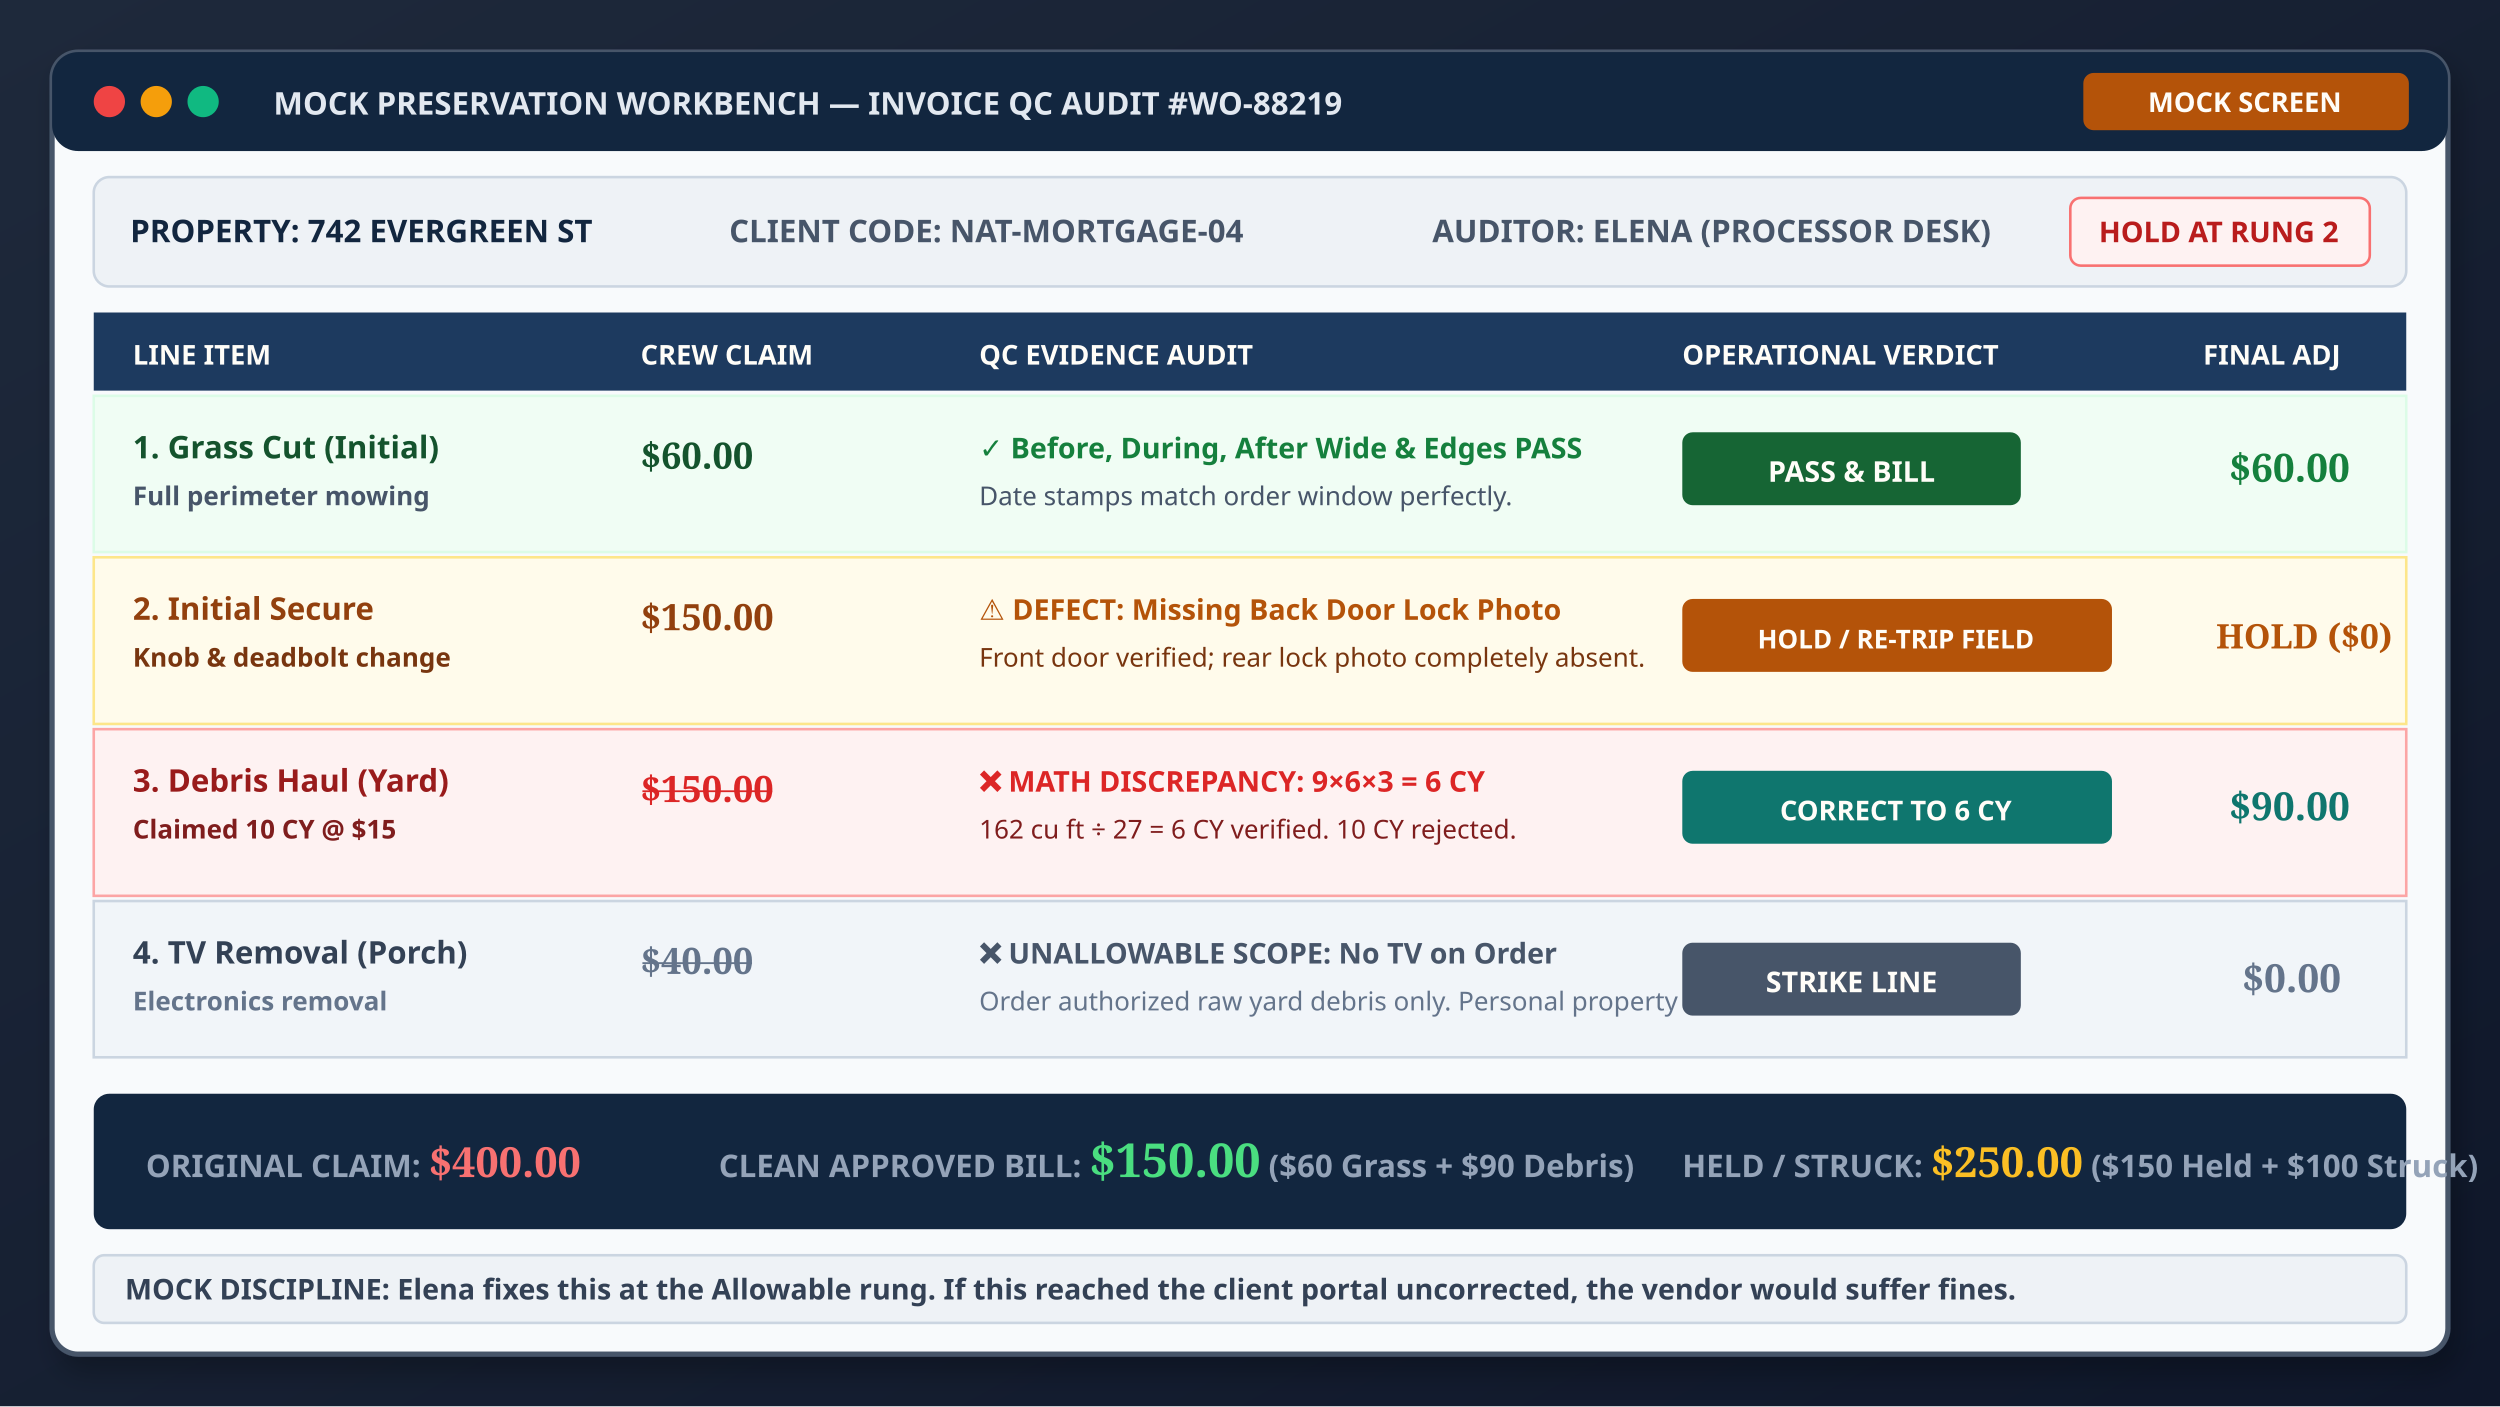
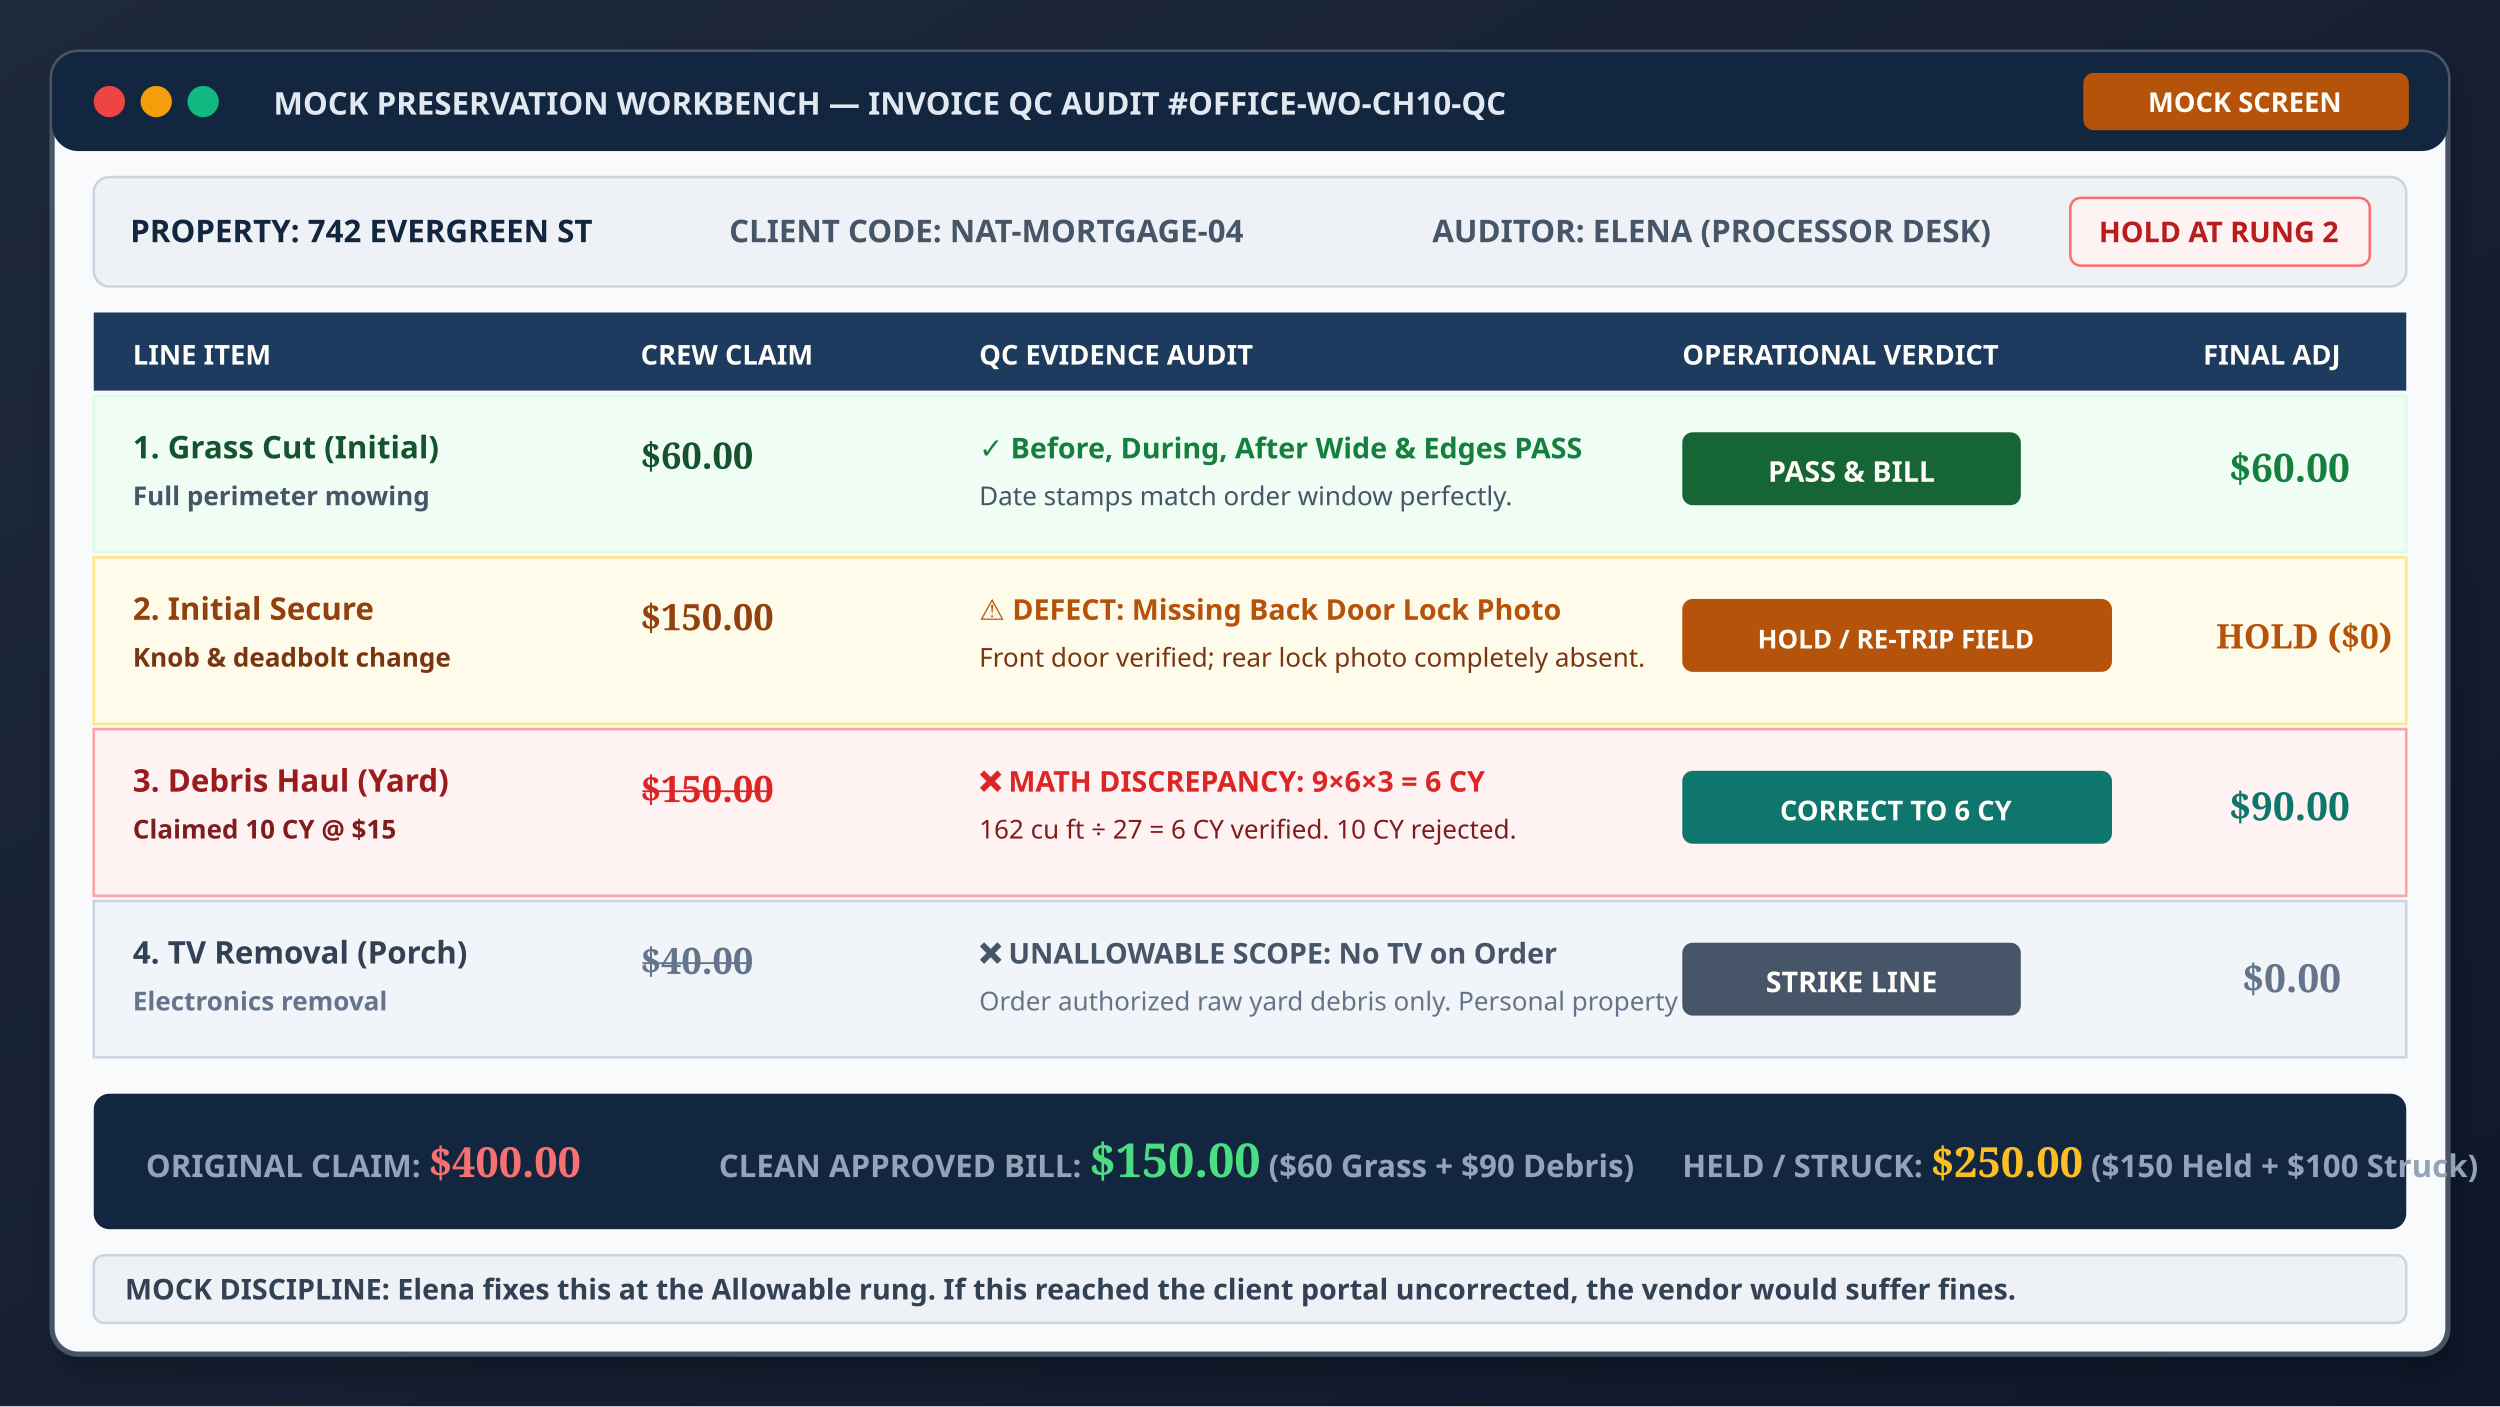
<svg xmlns="http://www.w3.org/2000/svg" viewBox="0 0 960 540" width="100%" height="100%">
  <defs>
    <linearGradient id="mock-bg" x1="0%" y1="0%" x2="100%" y2="100%">
      <stop offset="0%" stop-color="#1E293B" />
      <stop offset="100%" stop-color="#0F172A" />
    </linearGradient>
    <filter id="desk-shadow" x="-5%" y="-5%" width="110%" height="115%" filterUnits="userSpaceOnUse">
      <feDropShadow dx="3" dy="6" stdDeviation="5" flood-color="#000000" flood-opacity="0.25" />
    </filter>
  </defs>
  <rect width="960" height="540" fill="url(#mock-bg)" />
  <rect x="20" y="20" width="920" height="500" rx="10" fill="#F8FAFC" stroke="#475569" stroke-width="2" filter="url(#desk-shadow)" />
  <rect x="20" y="20" width="920" height="38" rx="10" fill="#12263F" />
  <circle cx="42" cy="39" r="6" fill="#EF4444" />
  <circle cx="60" cy="39" r="6" fill="#F59E0B" />
  <circle cx="78" cy="39" r="6" fill="#10B981" />
-   <text x="105" y="44" font-family="'Segoe UI', system-ui, sans-serif" font-size="12" font-weight="700" fill="#E2E8F0">MOCK PRESERVATION WORKBENCH — INVOICE QC AUDIT #WO-88219</text>
+   <text x="105" y="44" font-family="'Segoe UI', system-ui, sans-serif" font-size="12" font-weight="700" fill="#E2E8F0">MOCK PRESERVATION WORKBENCH — INVOICE QC AUDIT #OFFICE-WO-CH10-QC</text>
  <rect x="800" y="28" width="125" height="22" rx="4" fill="#B45309" />
  <text x="862" y="43" font-family="'Segoe UI', system-ui, sans-serif" font-size="10.5" font-weight="800" fill="#FFFDF8" text-anchor="middle">MOCK SCREEN</text>
  <rect x="36" y="68" width="888" height="42" rx="6" fill="#EEF2F6" stroke="#CBD5E1" />
  <text x="50" y="93" font-family="'Segoe UI', system-ui, sans-serif" font-size="12" font-weight="800" fill="#12263F">PROPERTY: 742 EVERGREEN ST</text>
  <text x="280" y="93" font-family="'Segoe UI', system-ui, sans-serif" font-size="12" font-weight="600" fill="#475569">CLIENT CODE: NAT-MORTGAGE-04</text>
  <text x="550" y="93" font-family="'Segoe UI', system-ui, sans-serif" font-size="12" font-weight="600" fill="#475569">AUDITOR: ELENA (PROCESSOR DESK)</text>
  <rect x="795" y="76" width="115" height="26" rx="4" fill="#FEF2F2" stroke="#F87171" />
  <text x="852" y="93" font-family="'Segoe UI', system-ui, sans-serif" font-size="11" font-weight="800" fill="#B91C1C" text-anchor="middle">HOLD AT RUNG 2</text>
  <g transform="translate(36, 120)">
    <rect x="0" y="0" width="888" height="30" fill="#1D3A5F" />
    <text x="15" y="20" font-family="'Segoe UI', system-ui, sans-serif" font-size="10.5" font-weight="800" fill="#FFFDF8">LINE ITEM</text>
    <text x="210" y="20" font-family="'Segoe UI', system-ui, sans-serif" font-size="10.5" font-weight="800" fill="#FFFDF8">CREW CLAIM</text>
    <text x="340" y="20" font-family="'Segoe UI', system-ui, sans-serif" font-size="10.5" font-weight="800" fill="#FFFDF8">QC EVIDENCE AUDIT</text>
    <text x="610" y="20" font-family="'Segoe UI', system-ui, sans-serif" font-size="10.5" font-weight="800" fill="#FFFDF8">OPERATIONAL VERDICT</text>
    <text x="810" y="20" font-family="'Segoe UI', system-ui, sans-serif" font-size="10.5" font-weight="800" fill="#FFFDF8">FINAL ADJ</text>
    <rect x="0" y="32" width="888" height="60" fill="#F0FDF4" stroke="#DCFCE7" />
    <text x="15" y="56" font-family="'Segoe UI', system-ui, sans-serif" font-size="12" font-weight="800" fill="#14532D">1. Grass Cut (Initial)</text>
    <text x="15" y="74" font-family="'Segoe UI', system-ui, sans-serif" font-size="10" font-weight="600" fill="#475569">Full perimeter mowing</text>
    <text x="210" y="60" font-family="Georgia, serif" font-size="14" font-weight="700" fill="#14532D">$60.00</text>
    <text x="340" y="56" font-family="'Segoe UI', system-ui, sans-serif" font-size="11" font-weight="700" fill="#15803D">✓ Before, During, After Wide &amp; Edges PASS</text>
    <text x="340" y="74" font-family="'Segoe UI', system-ui, sans-serif" font-size="10" font-weight="500" fill="#475569">Date stamps match order window perfectly.</text>
    <rect x="610" y="46" width="130" height="28" rx="4" fill="#166534" />
    <text x="675" y="65" font-family="'Segoe UI', system-ui, sans-serif" font-size="11" font-weight="800" fill="#FFFDF8" text-anchor="middle">PASS &amp; BILL</text>
    <text x="820" y="65" font-family="Georgia, serif" font-size="15" font-weight="800" fill="#15803D">$60.00</text>
    <rect x="0" y="94" width="888" height="64" fill="#FFFBEB" stroke="#FDE68A" />
    <text x="15" y="118" font-family="'Segoe UI', system-ui, sans-serif" font-size="12" font-weight="800" fill="#92400E">2. Initial Secure</text>
    <text x="15" y="136" font-family="'Segoe UI', system-ui, sans-serif" font-size="10" font-weight="600" fill="#78350F">Knob &amp; deadbolt change</text>
    <text x="210" y="122" font-family="Georgia, serif" font-size="14" font-weight="700" fill="#92400E">$150.00</text>
    <text x="340" y="118" font-family="'Segoe UI', system-ui, sans-serif" font-size="11" font-weight="800" fill="#B45309">⚠️ DEFECT: Missing Back Door Lock Photo</text>
    <text x="340" y="136" font-family="'Segoe UI', system-ui, sans-serif" font-size="10" font-weight="500" fill="#78350F">Front door verified; rear lock photo completely absent.</text>
    <rect x="610" y="110" width="165" height="28" rx="4" fill="#B45309" />
    <text x="692" y="129" font-family="'Segoe UI', system-ui, sans-serif" font-size="10" font-weight="800" fill="#FFFDF8" text-anchor="middle">HOLD / RE-TRIP FIELD</text>
    <text x="815" y="129" font-family="Georgia, serif" font-size="13" font-weight="800" fill="#B45309">HOLD ($0)</text>
    <rect x="0" y="160" width="888" height="64" fill="#FEF2F2" stroke="#FCA5A5" />
    <text x="15" y="184" font-family="'Segoe UI', system-ui, sans-serif" font-size="12" font-weight="800" fill="#991B1B">3. Debris Haul (Yard)</text>
    <text x="15" y="202" font-family="'Segoe UI', system-ui, sans-serif" font-size="10" font-weight="600" fill="#7F1D1D">Claimed 10 CY @ $15</text>
    <text x="210" y="188" font-family="Georgia, serif" font-size="14" font-weight="700" fill="#DC2626" text-decoration="line-through">$150.00</text>
    <text x="340" y="184" font-family="'Segoe UI', system-ui, sans-serif" font-size="11" font-weight="800" fill="#DC2626">❌ MATH DISCREPANCY: 9×6×3 = 6 CY</text>
    <text x="340" y="202" font-family="'Segoe UI', system-ui, sans-serif" font-size="10" font-weight="500" fill="#7F1D1D">162 cu ft ÷ 27 = 6 CY verified. 10 CY rejected.</text>
    <rect x="610" y="176" width="165" height="28" rx="4" fill="#0F766E" />
    <text x="692" y="195" font-family="'Segoe UI', system-ui, sans-serif" font-size="10.5" font-weight="800" fill="#FFFDF8" text-anchor="middle">CORRECT TO 6 CY</text>
    <text x="820" y="195" font-family="Georgia, serif" font-size="15" font-weight="800" fill="#0F766E">$90.00</text>
    <rect x="0" y="226" width="888" height="60" fill="#F1F5F9" stroke="#CBD5E1" />
    <text x="15" y="250" font-family="'Segoe UI', system-ui, sans-serif" font-size="12" font-weight="800" fill="#334155">4. TV Removal (Porch)</text>
    <text x="15" y="268" font-family="'Segoe UI', system-ui, sans-serif" font-size="10" font-weight="600" fill="#64748B">Electronics removal</text>
    <text x="210" y="254" font-family="Georgia, serif" font-size="14" font-weight="700" fill="#64748B" text-decoration="line-through">$40.00</text>
    <text x="340" y="250" font-family="'Segoe UI', system-ui, sans-serif" font-size="11" font-weight="800" fill="#475569">❌ UNALLOWABLE SCOPE: No TV on Order</text>
    <text x="340" y="268" font-family="'Segoe UI', system-ui, sans-serif" font-size="10" font-weight="500" fill="#64748B">Order authorized raw yard debris only. Personal property excluded.</text>
    <rect x="610" y="242" width="130" height="28" rx="4" fill="#475569" />
    <text x="675" y="261" font-family="'Segoe UI', system-ui, sans-serif" font-size="11" font-weight="800" fill="#FFFDF8" text-anchor="middle">STRIKE LINE</text>
    <text x="825" y="261" font-family="Georgia, serif" font-size="15" font-weight="800" fill="#64748B">$0.00</text>
  </g>
  <g transform="translate(36, 420)">
    <rect x="0" y="0" width="888" height="52" rx="6" fill="#12263F" />
    <text x="20" y="32" font-family="'Segoe UI', system-ui, sans-serif" font-size="12" font-weight="700" fill="#94A3B8">ORIGINAL CLAIM: <tspan font-family="Georgia, serif" font-size="16" font-weight="800" fill="#F87171">$400.00</tspan>
    </text>
    <text x="240" y="32" font-family="'Segoe UI', system-ui, sans-serif" font-size="12" font-weight="700" fill="#94A3B8">CLEAN APPROVED BILL: <tspan font-family="Georgia, serif" font-size="18" font-weight="800" fill="#4ADE80">$150.00</tspan> ($60 Grass + $90 Debris)</text>
    <text x="610" y="32" font-family="'Segoe UI', system-ui, sans-serif" font-size="12" font-weight="700" fill="#94A3B8">HELD / STRUCK: <tspan font-family="Georgia, serif" font-size="16" font-weight="800" fill="#FBBF24">$250.00</tspan> ($150 Held + $100 Struck)</text>
  </g>
  <rect x="36" y="482" width="888" height="26" rx="4" fill="#EEF2F6" stroke="#CBD5E1" />
  <text x="48" y="499" font-family="'Segoe UI', system-ui, sans-serif" font-size="11" font-weight="700" fill="#334155">MOCK DISCIPLINE: Elena fixes this at the Allowable rung. If this reached the client portal uncorrected, the vendor would suffer fines.</text>
</svg>
